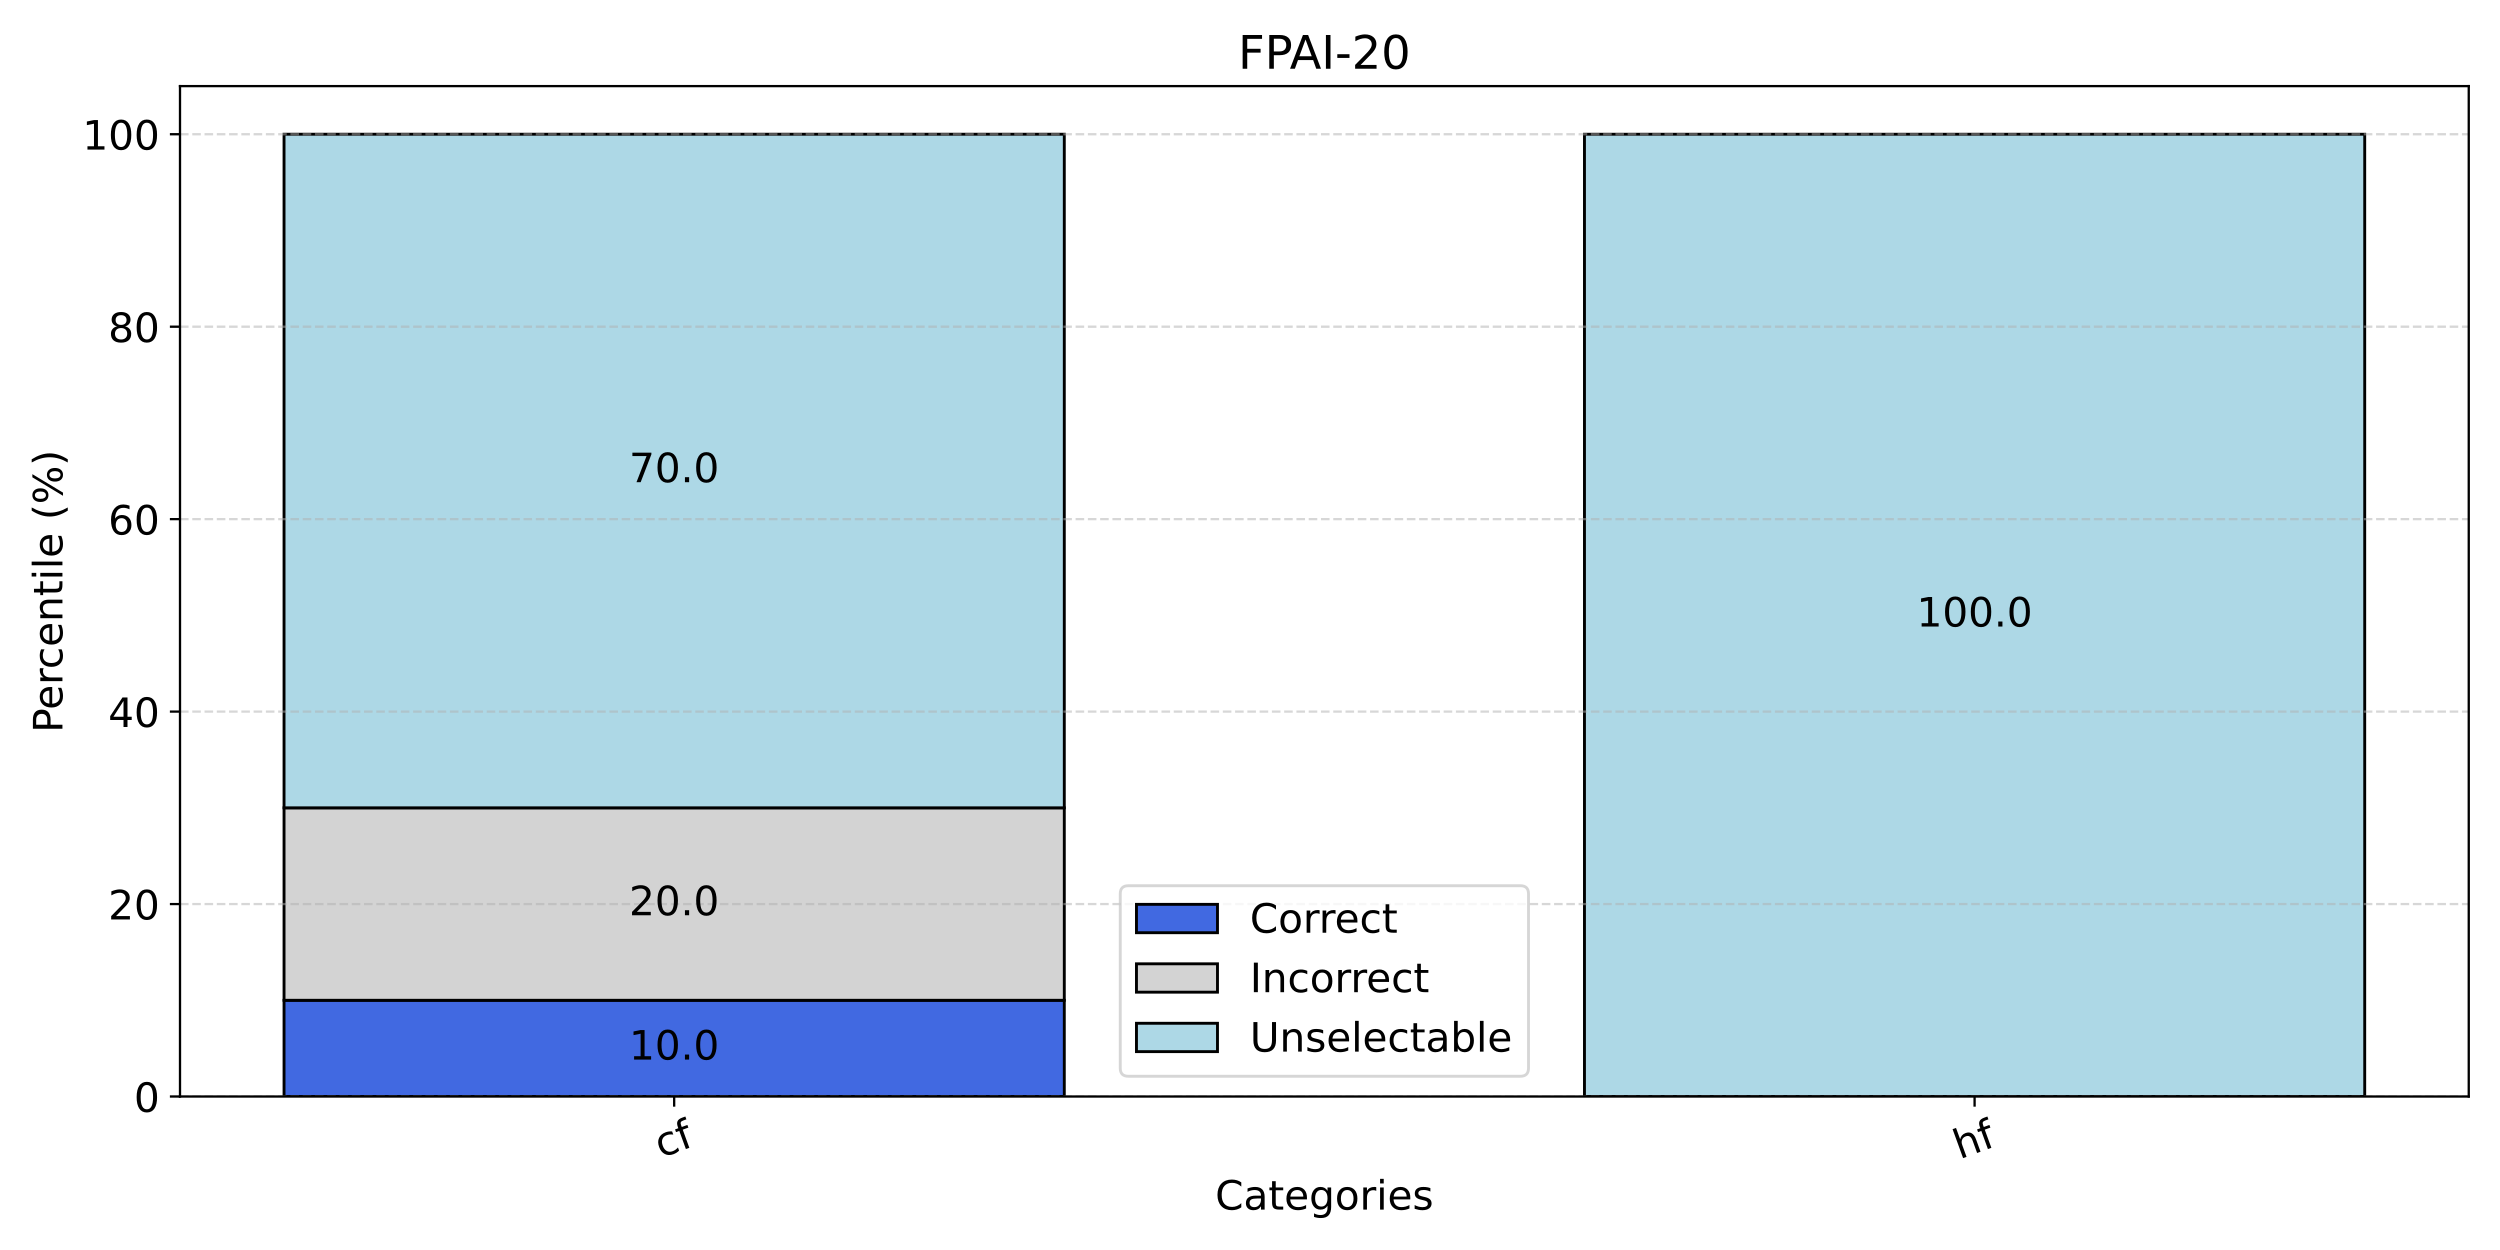
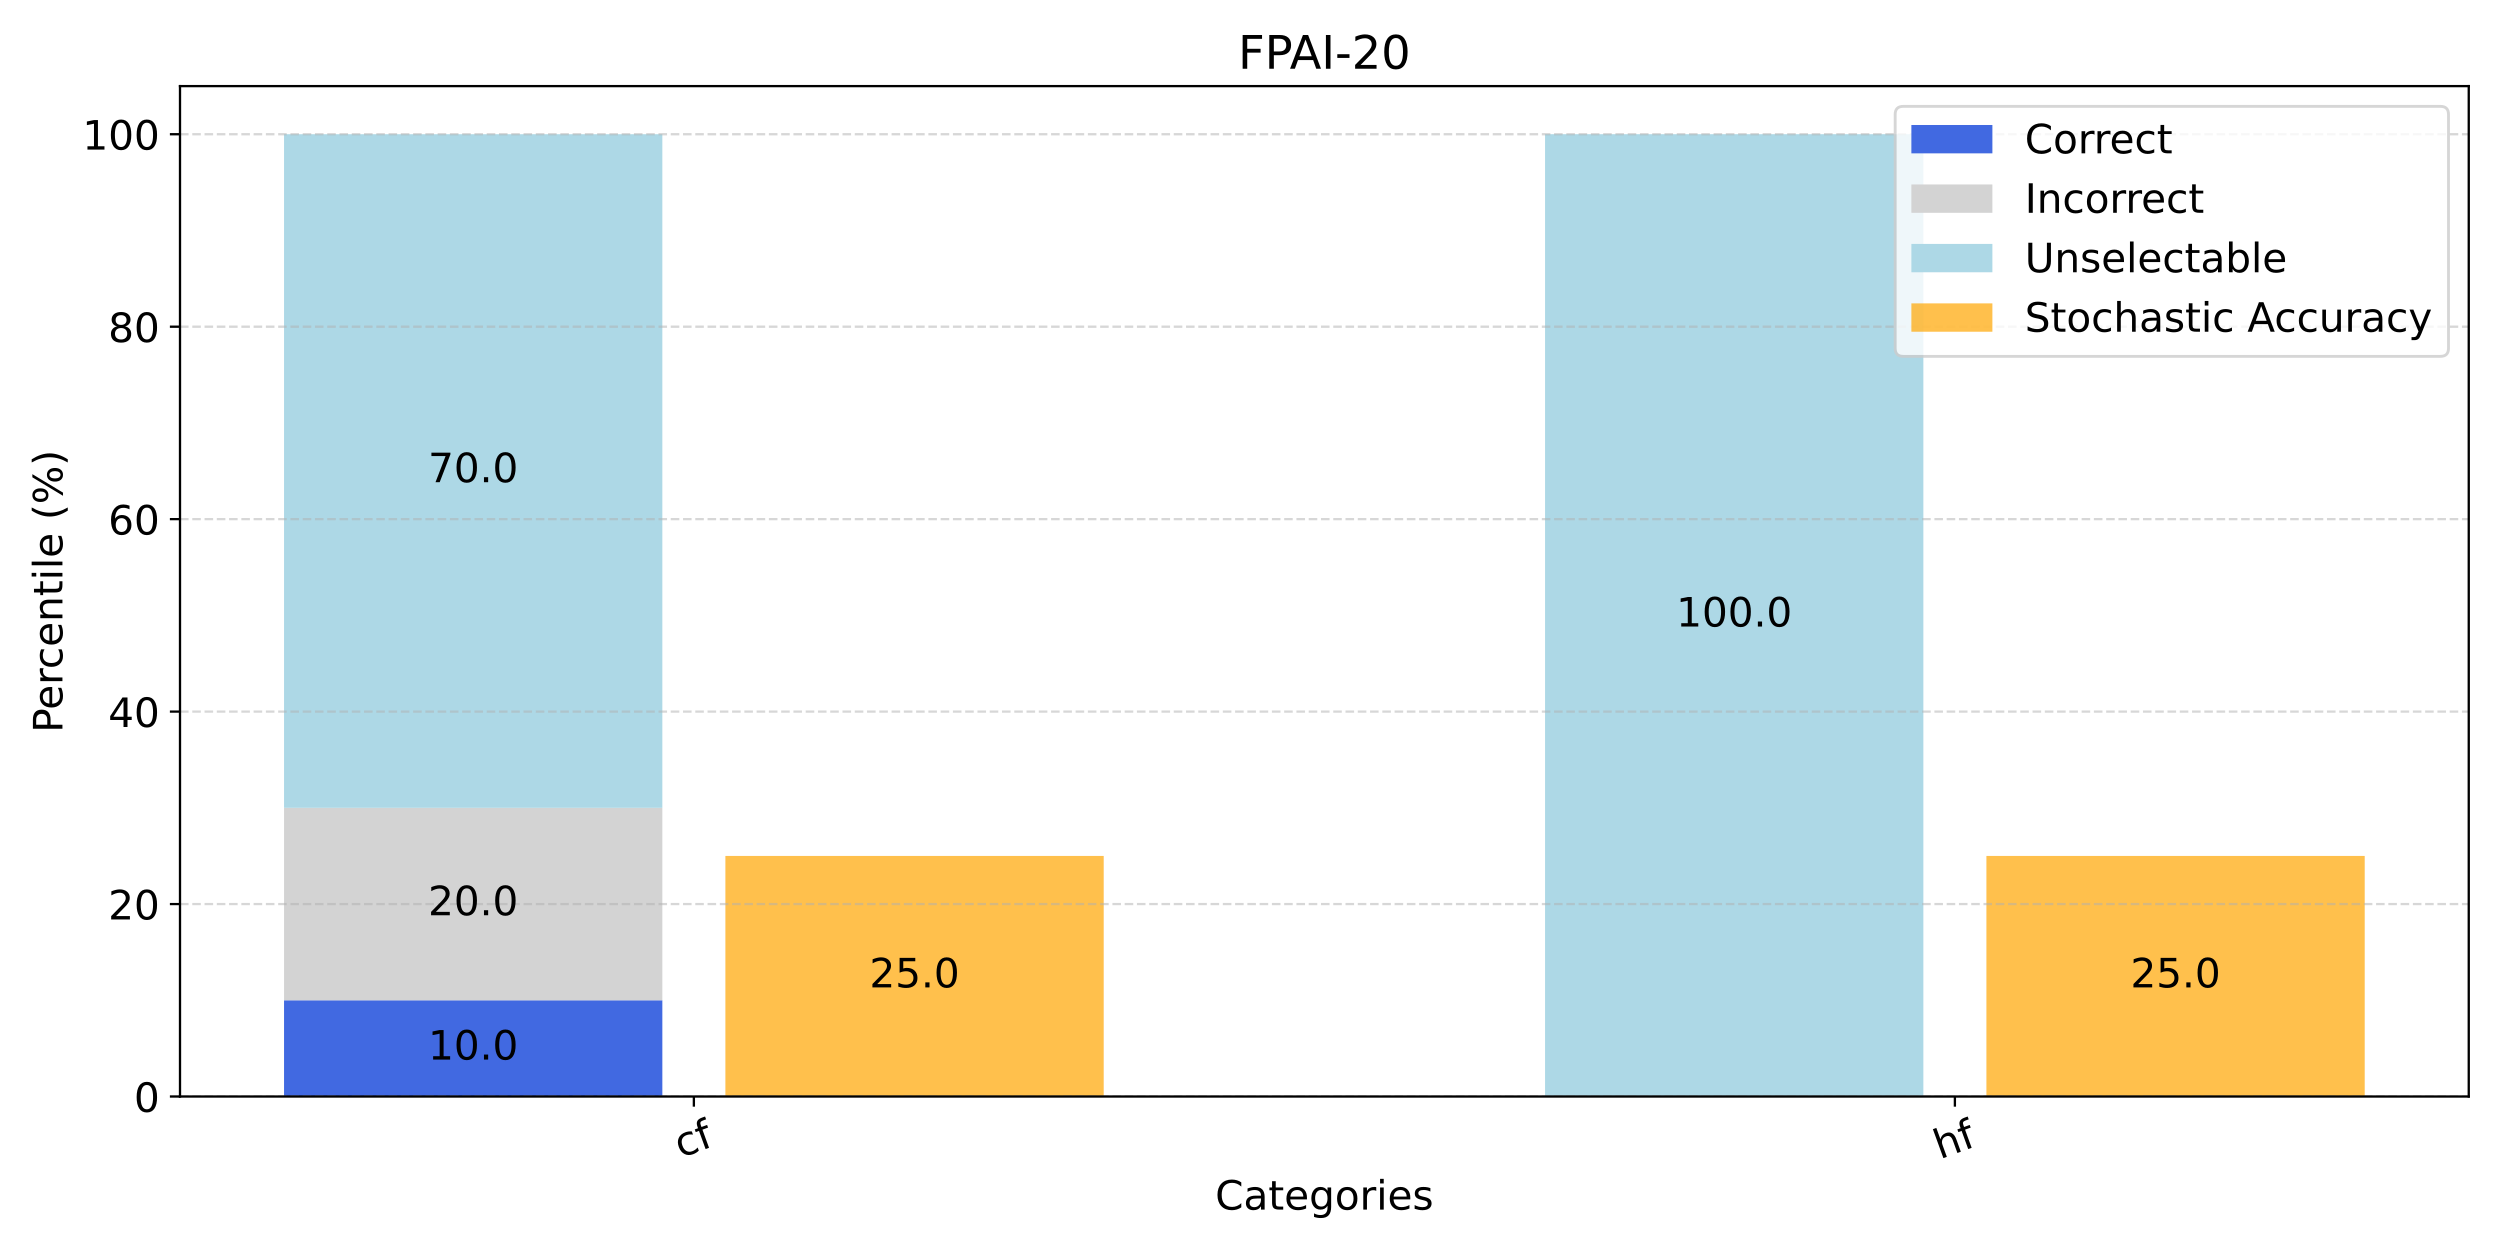
<svg xmlns="http://www.w3.org/2000/svg" xmlns:xlink="http://www.w3.org/1999/xlink" width="864pt" height="432pt" viewBox="0 0 864 432" version="1.1">
  <defs>
    <style type="text/css">*{stroke-linejoin: round; stroke-linecap: butt}</style>
  </defs>
  <g id="figure_1">
    <g id="patch_1">
      <path d="M 0 432  L 864 432  L 864 0  L 0 0  z " style="fill: #ffffff" />
    </g>
    <g id="axes_1">
      <g id="patch_2">
        <path d="M 62.21 378.955  L 853.2 378.955  L 853.2 29.76  L 62.21 29.76  z " style="fill: #ffffff" />
      </g>
      <g id="patch_3">
-         <path d="M 98.164 378.955  L 367.82 378.955  L 367.82 345.699  L 98.164 345.699  z " clip-path="url(#p65818c1ea6)" style="fill: #4169e1; stroke: #000000; stroke-linejoin: miter" />
+         <path d="M 98.164 378.955  L 228.906 378.955  L 228.906 345.699  L 98.164 345.699  z " clip-path="url(#p304fda31ad)" style="fill: #4169e1" />
      </g>
      <g id="patch_4">
-         <path d="M 547.59 378.955  L 817.246 378.955  L 817.246 378.955  L 547.59 378.955  z " clip-path="url(#p65818c1ea6)" style="fill: #4169e1; stroke: #000000; stroke-linejoin: miter" />
+         <path d="M 533.971 378.955  L 664.713 378.955  L 664.713 378.955  L 533.971 378.955  z " clip-path="url(#p304fda31ad)" style="fill: #4169e1" />
      </g>
      <g id="patch_5">
-         <path d="M 98.164 345.699  L 367.82 345.699  L 367.82 279.185  L 98.164 279.185  z " clip-path="url(#p65818c1ea6)" style="fill: #d3d3d3; stroke: #000000; stroke-linejoin: miter" />
+         <path d="M 98.164 345.699  L 228.906 345.699  L 228.906 279.185  L 98.164 279.185  z " clip-path="url(#p304fda31ad)" style="fill: #d3d3d3" />
      </g>
      <g id="patch_6">
-         <path d="M 547.59 378.955  L 817.246 378.955  L 817.246 378.955  L 547.59 378.955  z " clip-path="url(#p65818c1ea6)" style="fill: #d3d3d3; stroke: #000000; stroke-linejoin: miter" />
+         <path d="M 533.971 378.955  L 664.713 378.955  L 664.713 378.955  L 533.971 378.955  z " clip-path="url(#p304fda31ad)" style="fill: #d3d3d3" />
      </g>
      <g id="patch_7">
-         <path d="M 98.164 279.185  L 367.82 279.185  L 367.82 46.388  L 98.164 46.388  z " clip-path="url(#p65818c1ea6)" style="fill: #add8e6; stroke: #000000; stroke-linejoin: miter" />
+         <path d="M 98.164 279.185  L 228.906 279.185  L 228.906 46.388  L 98.164 46.388  z " clip-path="url(#p304fda31ad)" style="fill: #add8e6" />
      </g>
      <g id="patch_8">
-         <path d="M 547.59 378.955  L 817.246 378.955  L 817.246 46.388  L 547.59 46.388  z " clip-path="url(#p65818c1ea6)" style="fill: #add8e6; stroke: #000000; stroke-linejoin: miter" />
+         <path d="M 533.971 378.955  L 664.713 378.955  L 664.713 46.388  L 533.971 46.388  z " clip-path="url(#p304fda31ad)" style="fill: #add8e6" />
+       </g>
+       <g id="patch_9">
+         <path d="M 250.697 378.955  L 381.439 378.955  L 381.439 295.814  L 250.697 295.814  z " clip-path="url(#p304fda31ad)" style="fill: #ffa500; opacity: 0.7" />
+       </g>
+       <g id="patch_10">
+         <path d="M 686.504 378.955  L 817.246 378.955  L 817.246 295.814  L 686.504 295.814  z " clip-path="url(#p304fda31ad)" style="fill: #ffa500; opacity: 0.7" />
      </g>
      <g id="matplotlib.axis_1">
        <g id="xtick_1">
          <g id="line2d_1">
            <defs>
-               <path id="m826055903e" d="M 0 0  L 0 3.5  " style="stroke: #000000; stroke-width: 0.8" />
-             </defs>
-             <g>
-               <use xlink:href="#m826055903e" x="232.992" y="378.955" style="stroke: #000000; stroke-width: 0.8" />
+               <path id="m584d2b3909" d="M 0 0  L 0 3.5  " style="stroke: #000000; stroke-width: 0.8" />
+             </defs>
+             <g>
+               <use xlink:href="#m584d2b3909" x="239.801" y="378.955" style="stroke: #000000; stroke-width: 0.8" />
            </g>
          </g>
          <g id="text_1">
-             <g transform="translate(228.3808 400.2701) rotate(-20) scale(0.14 -0.14)">
+             <g transform="translate(235.1903 400.2701) rotate(-20) scale(0.14 -0.14)">
              <defs>
                <path id="DejaVuSans-63" d="M 3122 3366  L 3122 2828  Q 2878 2963 2633 3030  Q 2388 3097 2138 3097  Q 1578 3097 1268 2742  Q 959 2388 959 1747  Q 959 1106 1268 751  Q 1578 397 2138 397  Q 2388 397 2633 464  Q 2878 531 3122 666  L 3122 134  Q 2881 22 2623 -34  Q 2366 -91 2075 -91  Q 1284 -91 818 406  Q 353 903 353 1747  Q 353 2603 823 3093  Q 1294 3584 2113 3584  Q 2378 3584 2631 3529  Q 2884 3475 3122 3366  z " transform="scale(0.015625)" />
                <path id="DejaVuSans-66" d="M 2375 4863  L 2375 4384  L 1825 4384  Q 1516 4384 1395 4259  Q 1275 4134 1275 3809  L 1275 3500  L 2222 3500  L 2222 3053  L 1275 3053  L 1275 0  L 697 0  L 697 3053  L 147 3053  L 147 3500  L 697 3500  L 697 3744  Q 697 4328 969 4595  Q 1241 4863 1831 4863  L 2375 4863  z " transform="scale(0.015625)" />
              </defs>
              <use xlink:href="#DejaVuSans-63" />
              <use xlink:href="#DejaVuSans-66" transform="translate(54.98047 0)" />
            </g>
          </g>
        </g>
        <g id="xtick_2">
          <g id="line2d_2">
            <g>
-               <use xlink:href="#m826055903e" x="682.418" y="378.955" style="stroke: #000000; stroke-width: 0.8" />
+               <use xlink:href="#m584d2b3909" x="675.609" y="378.955" style="stroke: #000000; stroke-width: 0.8" />
            </g>
          </g>
          <g id="text_2">
-             <g transform="translate(677.255 400.6719) rotate(-20) scale(0.14 -0.14)">
+             <g transform="translate(670.4455 400.6719) rotate(-20) scale(0.14 -0.14)">
              <defs>
                <path id="DejaVuSans-68" d="M 3513 2113  L 3513 0  L 2938 0  L 2938 2094  Q 2938 2591 2744 2837  Q 2550 3084 2163 3084  Q 1697 3084 1428 2787  Q 1159 2491 1159 1978  L 1159 0  L 581 0  L 581 4863  L 1159 4863  L 1159 2956  Q 1366 3272 1645 3428  Q 1925 3584 2291 3584  Q 2894 3584 3203 3211  Q 3513 2838 3513 2113  z " transform="scale(0.015625)" />
              </defs>
              <use xlink:href="#DejaVuSans-68" />
              <use xlink:href="#DejaVuSans-66" transform="translate(63.37891 0)" />
            </g>
          </g>
        </g>
        <g id="text_3">
          <g transform="translate(419.9728 418.0456) scale(0.14 -0.14)">
            <defs>
              <path id="DejaVuSans-43" d="M 4122 4306  L 4122 3641  Q 3803 3938 3442 4084  Q 3081 4231 2675 4231  Q 1875 4231 1450 3742  Q 1025 3253 1025 2328  Q 1025 1406 1450 917  Q 1875 428 2675 428  Q 3081 428 3442 575  Q 3803 722 4122 1019  L 4122 359  Q 3791 134 3420 21  Q 3050 -91 2638 -91  Q 1578 -91 968 557  Q 359 1206 359 2328  Q 359 3453 968 4101  Q 1578 4750 2638 4750  Q 3056 4750 3426 4639  Q 3797 4528 4122 4306  z " transform="scale(0.015625)" />
              <path id="DejaVuSans-61" d="M 2194 1759  Q 1497 1759 1228 1600  Q 959 1441 959 1056  Q 959 750 1161 570  Q 1363 391 1709 391  Q 2188 391 2477 730  Q 2766 1069 2766 1631  L 2766 1759  L 2194 1759  z M 3341 1997  L 3341 0  L 2766 0  L 2766 531  Q 2569 213 2275 61  Q 1981 -91 1556 -91  Q 1019 -91 701 211  Q 384 513 384 1019  Q 384 1609 779 1909  Q 1175 2209 1959 2209  L 2766 2209  L 2766 2266  Q 2766 2663 2505 2880  Q 2244 3097 1772 3097  Q 1472 3097 1187 3025  Q 903 2953 641 2809  L 641 3341  Q 956 3463 1253 3523  Q 1550 3584 1831 3584  Q 2591 3584 2966 3190  Q 3341 2797 3341 1997  z " transform="scale(0.015625)" />
              <path id="DejaVuSans-74" d="M 1172 4494  L 1172 3500  L 2356 3500  L 2356 3053  L 1172 3053  L 1172 1153  Q 1172 725 1289 603  Q 1406 481 1766 481  L 2356 481  L 2356 0  L 1766 0  Q 1100 0 847 248  Q 594 497 594 1153  L 594 3053  L 172 3053  L 172 3500  L 594 3500  L 594 4494  L 1172 4494  z " transform="scale(0.015625)" />
              <path id="DejaVuSans-65" d="M 3597 1894  L 3597 1613  L 953 1613  Q 991 1019 1311 708  Q 1631 397 2203 397  Q 2534 397 2845 478  Q 3156 559 3463 722  L 3463 178  Q 3153 47 2828 -22  Q 2503 -91 2169 -91  Q 1331 -91 842 396  Q 353 884 353 1716  Q 353 2575 817 3079  Q 1281 3584 2069 3584  Q 2775 3584 3186 3129  Q 3597 2675 3597 1894  z M 3022 2063  Q 3016 2534 2758 2815  Q 2500 3097 2075 3097  Q 1594 3097 1305 2825  Q 1016 2553 972 2059  L 3022 2063  z " transform="scale(0.015625)" />
              <path id="DejaVuSans-67" d="M 2906 1791  Q 2906 2416 2648 2759  Q 2391 3103 1925 3103  Q 1463 3103 1205 2759  Q 947 2416 947 1791  Q 947 1169 1205 825  Q 1463 481 1925 481  Q 2391 481 2648 825  Q 2906 1169 2906 1791  z M 3481 434  Q 3481 -459 3084 -895  Q 2688 -1331 1869 -1331  Q 1566 -1331 1297 -1286  Q 1028 -1241 775 -1147  L 775 -588  Q 1028 -725 1275 -790  Q 1522 -856 1778 -856  Q 2344 -856 2625 -561  Q 2906 -266 2906 331  L 2906 616  Q 2728 306 2450 153  Q 2172 0 1784 0  Q 1141 0 747 490  Q 353 981 353 1791  Q 353 2603 747 3093  Q 1141 3584 1784 3584  Q 2172 3584 2450 3431  Q 2728 3278 2906 2969  L 2906 3500  L 3481 3500  L 3481 434  z " transform="scale(0.015625)" />
              <path id="DejaVuSans-6f" d="M 1959 3097  Q 1497 3097 1228 2736  Q 959 2375 959 1747  Q 959 1119 1226 758  Q 1494 397 1959 397  Q 2419 397 2687 759  Q 2956 1122 2956 1747  Q 2956 2369 2687 2733  Q 2419 3097 1959 3097  z M 1959 3584  Q 2709 3584 3137 3096  Q 3566 2609 3566 1747  Q 3566 888 3137 398  Q 2709 -91 1959 -91  Q 1206 -91 779 398  Q 353 888 353 1747  Q 353 2609 779 3096  Q 1206 3584 1959 3584  z " transform="scale(0.015625)" />
              <path id="DejaVuSans-72" d="M 2631 2963  Q 2534 3019 2420 3045  Q 2306 3072 2169 3072  Q 1681 3072 1420 2755  Q 1159 2438 1159 1844  L 1159 0  L 581 0  L 581 3500  L 1159 3500  L 1159 2956  Q 1341 3275 1631 3429  Q 1922 3584 2338 3584  Q 2397 3584 2469 3576  Q 2541 3569 2628 3553  L 2631 2963  z " transform="scale(0.015625)" />
              <path id="DejaVuSans-69" d="M 603 3500  L 1178 3500  L 1178 0  L 603 0  L 603 3500  z M 603 4863  L 1178 4863  L 1178 4134  L 603 4134  L 603 4863  z " transform="scale(0.015625)" />
              <path id="DejaVuSans-73" d="M 2834 3397  L 2834 2853  Q 2591 2978 2328 3040  Q 2066 3103 1784 3103  Q 1356 3103 1142 2972  Q 928 2841 928 2578  Q 928 2378 1081 2264  Q 1234 2150 1697 2047  L 1894 2003  Q 2506 1872 2764 1633  Q 3022 1394 3022 966  Q 3022 478 2636 193  Q 2250 -91 1575 -91  Q 1294 -91 989 -36  Q 684 19 347 128  L 347 722  Q 666 556 975 473  Q 1284 391 1588 391  Q 1994 391 2212 530  Q 2431 669 2431 922  Q 2431 1156 2273 1281  Q 2116 1406 1581 1522  L 1381 1569  Q 847 1681 609 1914  Q 372 2147 372 2553  Q 372 3047 722 3315  Q 1072 3584 1716 3584  Q 2034 3584 2315 3537  Q 2597 3491 2834 3397  z " transform="scale(0.015625)" />
            </defs>
            <use xlink:href="#DejaVuSans-43" />
            <use xlink:href="#DejaVuSans-61" transform="translate(69.82422 0)" />
            <use xlink:href="#DejaVuSans-74" transform="translate(131.1035 0)" />
            <use xlink:href="#DejaVuSans-65" transform="translate(170.3125 0)" />
            <use xlink:href="#DejaVuSans-67" transform="translate(231.8359 0)" />
            <use xlink:href="#DejaVuSans-6f" transform="translate(295.3125 0)" />
            <use xlink:href="#DejaVuSans-72" transform="translate(356.4941 0)" />
            <use xlink:href="#DejaVuSans-69" transform="translate(397.6074 0)" />
            <use xlink:href="#DejaVuSans-65" transform="translate(425.3906 0)" />
            <use xlink:href="#DejaVuSans-73" transform="translate(486.9141 0)" />
          </g>
        </g>
      </g>
      <g id="matplotlib.axis_2">
        <g id="ytick_1">
          <g id="line2d_3">
-             <path d="M 62.21 378.955  L 853.2 378.955  " clip-path="url(#p65818c1ea6)" style="fill: none; stroke-dasharray: 2.96,1.28; stroke-dashoffset: 0; stroke: #b0b0b0; stroke-opacity: 0.5; stroke-width: 0.8" />
+             <path d="M 62.21 378.955  L 853.2 378.955  " clip-path="url(#p304fda31ad)" style="fill: none; stroke-dasharray: 2.96,1.28; stroke-dashoffset: 0; stroke: #b0b0b0; stroke-opacity: 0.5; stroke-width: 0.8" />
          </g>
          <g id="line2d_4">
            <defs>
-               <path id="mee1850b93c" d="M 0 0  L -3.5 0  " style="stroke: #000000; stroke-width: 0.8" />
-             </defs>
-             <g>
-               <use xlink:href="#mee1850b93c" x="62.21" y="378.955" style="stroke: #000000; stroke-width: 0.8" />
+               <path id="mf5820ad79d" d="M 0 0  L -3.5 0  " style="stroke: #000000; stroke-width: 0.8" />
+             </defs>
+             <g>
+               <use xlink:href="#mf5820ad79d" x="62.21" y="378.955" style="stroke: #000000; stroke-width: 0.8" />
            </g>
          </g>
          <g id="text_4">
            <g transform="translate(46.3025 384.2743) scale(0.14 -0.14)">
              <defs>
                <path id="DejaVuSans-30" d="M 2034 4250  Q 1547 4250 1301 3770  Q 1056 3291 1056 2328  Q 1056 1369 1301 889  Q 1547 409 2034 409  Q 2525 409 2770 889  Q 3016 1369 3016 2328  Q 3016 3291 2770 3770  Q 2525 4250 2034 4250  z M 2034 4750  Q 2819 4750 3233 4129  Q 3647 3509 3647 2328  Q 3647 1150 3233 529  Q 2819 -91 2034 -91  Q 1250 -91 836 529  Q 422 1150 422 2328  Q 422 3509 836 4129  Q 1250 4750 2034 4750  z " transform="scale(0.015625)" />
              </defs>
              <use xlink:href="#DejaVuSans-30" />
            </g>
          </g>
        </g>
        <g id="ytick_2">
          <g id="line2d_5">
-             <path d="M 62.21 312.442  L 853.2 312.442  " clip-path="url(#p65818c1ea6)" style="fill: none; stroke-dasharray: 2.96,1.28; stroke-dashoffset: 0; stroke: #b0b0b0; stroke-opacity: 0.5; stroke-width: 0.8" />
+             <path d="M 62.21 312.442  L 853.2 312.442  " clip-path="url(#p304fda31ad)" style="fill: none; stroke-dasharray: 2.96,1.28; stroke-dashoffset: 0; stroke: #b0b0b0; stroke-opacity: 0.5; stroke-width: 0.8" />
          </g>
          <g id="line2d_6">
            <g>
-               <use xlink:href="#mee1850b93c" x="62.21" y="312.442" style="stroke: #000000; stroke-width: 0.8" />
+               <use xlink:href="#mf5820ad79d" x="62.21" y="312.442" style="stroke: #000000; stroke-width: 0.8" />
            </g>
          </g>
          <g id="text_5">
            <g transform="translate(37.395 317.7609) scale(0.14 -0.14)">
              <defs>
                <path id="DejaVuSans-32" d="M 1228 531  L 3431 531  L 3431 0  L 469 0  L 469 531  Q 828 903 1448 1529  Q 2069 2156 2228 2338  Q 2531 2678 2651 2914  Q 2772 3150 2772 3378  Q 2772 3750 2511 3984  Q 2250 4219 1831 4219  Q 1534 4219 1204 4116  Q 875 4013 500 3803  L 500 4441  Q 881 4594 1212 4672  Q 1544 4750 1819 4750  Q 2544 4750 2975 4387  Q 3406 4025 3406 3419  Q 3406 3131 3298 2873  Q 3191 2616 2906 2266  Q 2828 2175 2409 1742  Q 1991 1309 1228 531  z " transform="scale(0.015625)" />
              </defs>
              <use xlink:href="#DejaVuSans-32" />
              <use xlink:href="#DejaVuSans-30" transform="translate(63.62305 0)" />
            </g>
          </g>
        </g>
        <g id="ytick_3">
          <g id="line2d_7">
-             <path d="M 62.21 245.929  L 853.2 245.929  " clip-path="url(#p65818c1ea6)" style="fill: none; stroke-dasharray: 2.96,1.28; stroke-dashoffset: 0; stroke: #b0b0b0; stroke-opacity: 0.5; stroke-width: 0.8" />
+             <path d="M 62.21 245.929  L 853.2 245.929  " clip-path="url(#p304fda31ad)" style="fill: none; stroke-dasharray: 2.96,1.28; stroke-dashoffset: 0; stroke: #b0b0b0; stroke-opacity: 0.5; stroke-width: 0.8" />
          </g>
          <g id="line2d_8">
            <g>
-               <use xlink:href="#mee1850b93c" x="62.21" y="245.929" style="stroke: #000000; stroke-width: 0.8" />
+               <use xlink:href="#mf5820ad79d" x="62.21" y="245.929" style="stroke: #000000; stroke-width: 0.8" />
            </g>
          </g>
          <g id="text_6">
            <g transform="translate(37.395 251.2475) scale(0.14 -0.14)">
              <defs>
                <path id="DejaVuSans-34" d="M 2419 4116  L 825 1625  L 2419 1625  L 2419 4116  z M 2253 4666  L 3047 4666  L 3047 1625  L 3713 1625  L 3713 1100  L 3047 1100  L 3047 0  L 2419 0  L 2419 1100  L 313 1100  L 313 1709  L 2253 4666  z " transform="scale(0.015625)" />
              </defs>
              <use xlink:href="#DejaVuSans-34" />
              <use xlink:href="#DejaVuSans-30" transform="translate(63.62305 0)" />
            </g>
          </g>
        </g>
        <g id="ytick_4">
          <g id="line2d_9">
-             <path d="M 62.21 179.415  L 853.2 179.415  " clip-path="url(#p65818c1ea6)" style="fill: none; stroke-dasharray: 2.96,1.28; stroke-dashoffset: 0; stroke: #b0b0b0; stroke-opacity: 0.5; stroke-width: 0.8" />
+             <path d="M 62.21 179.415  L 853.2 179.415  " clip-path="url(#p304fda31ad)" style="fill: none; stroke-dasharray: 2.96,1.28; stroke-dashoffset: 0; stroke: #b0b0b0; stroke-opacity: 0.5; stroke-width: 0.8" />
          </g>
          <g id="line2d_10">
            <g>
-               <use xlink:href="#mee1850b93c" x="62.21" y="179.415" style="stroke: #000000; stroke-width: 0.8" />
+               <use xlink:href="#mf5820ad79d" x="62.21" y="179.415" style="stroke: #000000; stroke-width: 0.8" />
            </g>
          </g>
          <g id="text_7">
            <g transform="translate(37.395 184.7341) scale(0.14 -0.14)">
              <defs>
                <path id="DejaVuSans-36" d="M 2113 2584  Q 1688 2584 1439 2293  Q 1191 2003 1191 1497  Q 1191 994 1439 701  Q 1688 409 2113 409  Q 2538 409 2786 701  Q 3034 994 3034 1497  Q 3034 2003 2786 2293  Q 2538 2584 2113 2584  z M 3366 4563  L 3366 3988  Q 3128 4100 2886 4159  Q 2644 4219 2406 4219  Q 1781 4219 1451 3797  Q 1122 3375 1075 2522  Q 1259 2794 1537 2939  Q 1816 3084 2150 3084  Q 2853 3084 3261 2657  Q 3669 2231 3669 1497  Q 3669 778 3244 343  Q 2819 -91 2113 -91  Q 1303 -91 875 529  Q 447 1150 447 2328  Q 447 3434 972 4092  Q 1497 4750 2381 4750  Q 2619 4750 2861 4703  Q 3103 4656 3366 4563  z " transform="scale(0.015625)" />
              </defs>
              <use xlink:href="#DejaVuSans-36" />
              <use xlink:href="#DejaVuSans-30" transform="translate(63.62305 0)" />
            </g>
          </g>
        </g>
        <g id="ytick_5">
          <g id="line2d_11">
-             <path d="M 62.21 112.902  L 853.2 112.902  " clip-path="url(#p65818c1ea6)" style="fill: none; stroke-dasharray: 2.96,1.28; stroke-dashoffset: 0; stroke: #b0b0b0; stroke-opacity: 0.5; stroke-width: 0.8" />
+             <path d="M 62.21 112.902  L 853.2 112.902  " clip-path="url(#p304fda31ad)" style="fill: none; stroke-dasharray: 2.96,1.28; stroke-dashoffset: 0; stroke: #b0b0b0; stroke-opacity: 0.5; stroke-width: 0.8" />
          </g>
          <g id="line2d_12">
            <g>
-               <use xlink:href="#mee1850b93c" x="62.21" y="112.902" style="stroke: #000000; stroke-width: 0.8" />
+               <use xlink:href="#mf5820ad79d" x="62.21" y="112.902" style="stroke: #000000; stroke-width: 0.8" />
            </g>
          </g>
          <g id="text_8">
            <g transform="translate(37.395 118.2207) scale(0.14 -0.14)">
              <defs>
                <path id="DejaVuSans-38" d="M 2034 2216  Q 1584 2216 1326 1975  Q 1069 1734 1069 1313  Q 1069 891 1326 650  Q 1584 409 2034 409  Q 2484 409 2743 651  Q 3003 894 3003 1313  Q 3003 1734 2745 1975  Q 2488 2216 2034 2216  z M 1403 2484  Q 997 2584 770 2862  Q 544 3141 544 3541  Q 544 4100 942 4425  Q 1341 4750 2034 4750  Q 2731 4750 3128 4425  Q 3525 4100 3525 3541  Q 3525 3141 3298 2862  Q 3072 2584 2669 2484  Q 3125 2378 3379 2068  Q 3634 1759 3634 1313  Q 3634 634 3220 271  Q 2806 -91 2034 -91  Q 1263 -91 848 271  Q 434 634 434 1313  Q 434 1759 690 2068  Q 947 2378 1403 2484  z M 1172 3481  Q 1172 3119 1398 2916  Q 1625 2713 2034 2713  Q 2441 2713 2670 2916  Q 2900 3119 2900 3481  Q 2900 3844 2670 4047  Q 2441 4250 2034 4250  Q 1625 4250 1398 4047  Q 1172 3844 1172 3481  z " transform="scale(0.015625)" />
              </defs>
              <use xlink:href="#DejaVuSans-38" />
              <use xlink:href="#DejaVuSans-30" transform="translate(63.62305 0)" />
            </g>
          </g>
        </g>
        <g id="ytick_6">
          <g id="line2d_13">
-             <path d="M 62.21 46.388  L 853.2 46.388  " clip-path="url(#p65818c1ea6)" style="fill: none; stroke-dasharray: 2.96,1.28; stroke-dashoffset: 0; stroke: #b0b0b0; stroke-opacity: 0.5; stroke-width: 0.8" />
+             <path d="M 62.21 46.388  L 853.2 46.388  " clip-path="url(#p304fda31ad)" style="fill: none; stroke-dasharray: 2.96,1.28; stroke-dashoffset: 0; stroke: #b0b0b0; stroke-opacity: 0.5; stroke-width: 0.8" />
          </g>
          <g id="line2d_14">
            <g>
-               <use xlink:href="#mee1850b93c" x="62.21" y="46.388" style="stroke: #000000; stroke-width: 0.8" />
+               <use xlink:href="#mf5820ad79d" x="62.21" y="46.388" style="stroke: #000000; stroke-width: 0.8" />
            </g>
          </g>
          <g id="text_9">
            <g transform="translate(28.4875 51.70726) scale(0.14 -0.14)">
              <defs>
                <path id="DejaVuSans-31" d="M 794 531  L 1825 531  L 1825 4091  L 703 3866  L 703 4441  L 1819 4666  L 2450 4666  L 2450 531  L 3481 531  L 3481 0  L 794 0  L 794 531  z " transform="scale(0.015625)" />
              </defs>
              <use xlink:href="#DejaVuSans-31" />
              <use xlink:href="#DejaVuSans-30" transform="translate(63.62305 0)" />
              <use xlink:href="#DejaVuSans-30" transform="translate(127.2461 0)" />
            </g>
          </g>
        </g>
        <g id="text_10">
          <g transform="translate(21.57594 253.2232) rotate(-90) scale(0.14 -0.14)">
            <defs>
              <path id="DejaVuSans-50" d="M 1259 4147  L 1259 2394  L 2053 2394  Q 2494 2394 2734 2622  Q 2975 2850 2975 3272  Q 2975 3691 2734 3919  Q 2494 4147 2053 4147  L 1259 4147  z M 628 4666  L 2053 4666  Q 2838 4666 3239 4311  Q 3641 3956 3641 3272  Q 3641 2581 3239 2228  Q 2838 1875 2053 1875  L 1259 1875  L 1259 0  L 628 0  L 628 4666  z " transform="scale(0.015625)" />
              <path id="DejaVuSans-6e" d="M 3513 2113  L 3513 0  L 2938 0  L 2938 2094  Q 2938 2591 2744 2837  Q 2550 3084 2163 3084  Q 1697 3084 1428 2787  Q 1159 2491 1159 1978  L 1159 0  L 581 0  L 581 3500  L 1159 3500  L 1159 2956  Q 1366 3272 1645 3428  Q 1925 3584 2291 3584  Q 2894 3584 3203 3211  Q 3513 2838 3513 2113  z " transform="scale(0.015625)" />
              <path id="DejaVuSans-6c" d="M 603 4863  L 1178 4863  L 1178 0  L 603 0  L 603 4863  z " transform="scale(0.015625)" />
              <path id="DejaVuSans-20" transform="scale(0.015625)" />
              <path id="DejaVuSans-28" d="M 1984 4856  Q 1566 4138 1362 3434  Q 1159 2731 1159 2009  Q 1159 1288 1364 580  Q 1569 -128 1984 -844  L 1484 -844  Q 1016 -109 783 600  Q 550 1309 550 2009  Q 550 2706 781 3412  Q 1013 4119 1484 4856  L 1984 4856  z " transform="scale(0.015625)" />
              <path id="DejaVuSans-25" d="M 4653 2053  Q 4381 2053 4226 1822  Q 4072 1591 4072 1178  Q 4072 772 4226 539  Q 4381 306 4653 306  Q 4919 306 5073 539  Q 5228 772 5228 1178  Q 5228 1588 5073 1820  Q 4919 2053 4653 2053  z M 4653 2450  Q 5147 2450 5437 2106  Q 5728 1763 5728 1178  Q 5728 594 5436 251  Q 5144 -91 4653 -91  Q 4153 -91 3862 251  Q 3572 594 3572 1178  Q 3572 1766 3864 2108  Q 4156 2450 4653 2450  z M 1428 4353  Q 1159 4353 1004 4120  Q 850 3888 850 3481  Q 850 3069 1003 2837  Q 1156 2606 1428 2606  Q 1700 2606 1854 2837  Q 2009 3069 2009 3481  Q 2009 3884 1853 4118  Q 1697 4353 1428 4353  z M 4250 4750  L 4750 4750  L 1831 -91  L 1331 -91  L 4250 4750  z M 1428 4750  Q 1922 4750 2215 4408  Q 2509 4066 2509 3481  Q 2509 2891 2217 2550  Q 1925 2209 1428 2209  Q 931 2209 642 2551  Q 353 2894 353 3481  Q 353 4063 643 4406  Q 934 4750 1428 4750  z " transform="scale(0.015625)" />
              <path id="DejaVuSans-29" d="M 513 4856  L 1013 4856  Q 1481 4119 1714 3412  Q 1947 2706 1947 2009  Q 1947 1309 1714 600  Q 1481 -109 1013 -844  L 513 -844  Q 928 -128 1133 580  Q 1338 1288 1338 2009  Q 1338 2731 1133 3434  Q 928 4138 513 4856  z " transform="scale(0.015625)" />
            </defs>
            <use xlink:href="#DejaVuSans-50" />
            <use xlink:href="#DejaVuSans-65" transform="translate(56.67773 0)" />
            <use xlink:href="#DejaVuSans-72" transform="translate(118.2012 0)" />
            <use xlink:href="#DejaVuSans-63" transform="translate(157.0645 0)" />
            <use xlink:href="#DejaVuSans-65" transform="translate(212.0449 0)" />
            <use xlink:href="#DejaVuSans-6e" transform="translate(273.5684 0)" />
            <use xlink:href="#DejaVuSans-74" transform="translate(336.9473 0)" />
            <use xlink:href="#DejaVuSans-69" transform="translate(376.1562 0)" />
            <use xlink:href="#DejaVuSans-6c" transform="translate(403.9395 0)" />
            <use xlink:href="#DejaVuSans-65" transform="translate(431.7227 0)" />
            <use xlink:href="#DejaVuSans-20" transform="translate(493.2461 0)" />
            <use xlink:href="#DejaVuSans-28" transform="translate(525.0332 0)" />
            <use xlink:href="#DejaVuSans-25" transform="translate(564.0469 0)" />
            <use xlink:href="#DejaVuSans-29" transform="translate(659.0664 0)" />
          </g>
        </g>
      </g>
-       <g id="patch_9">
+       <g id="patch_11">
        <path d="M 62.21 378.955  L 62.21 29.76  " style="fill: none; stroke: #000000; stroke-width: 0.8; stroke-linejoin: miter; stroke-linecap: square" />
      </g>
-       <g id="patch_10">
+       <g id="patch_12">
        <path d="M 853.2 378.955  L 853.2 29.76  " style="fill: none; stroke: #000000; stroke-width: 0.8; stroke-linejoin: miter; stroke-linecap: square" />
      </g>
-       <g id="patch_11">
+       <g id="patch_13">
        <path d="M 62.21 378.955  L 853.2 378.955  " style="fill: none; stroke: #000000; stroke-width: 0.8; stroke-linejoin: miter; stroke-linecap: square" />
      </g>
-       <g id="patch_12">
+       <g id="patch_14">
        <path d="M 62.21 29.76  L 853.2 29.76  " style="fill: none; stroke: #000000; stroke-width: 0.8; stroke-linejoin: miter; stroke-linecap: square" />
      </g>
      <g id="text_11">
-         <g transform="translate(217.406 366.1902) scale(0.14 -0.14)">
+         <g transform="translate(147.9492 366.1902) scale(0.14 -0.14)">
          <defs>
            <path id="DejaVuSans-2e" d="M 684 794  L 1344 794  L 1344 0  L 684 0  L 684 794  z " transform="scale(0.015625)" />
          </defs>
          <use xlink:href="#DejaVuSans-31" />
          <use xlink:href="#DejaVuSans-30" transform="translate(63.62305 0)" />
          <use xlink:href="#DejaVuSans-2e" transform="translate(127.2461 0)" />
          <use xlink:href="#DejaVuSans-30" transform="translate(159.0332 0)" />
        </g>
      </g>
      <g id="text_12">
-         <g transform="translate(217.406 316.3051) scale(0.14 -0.14)">
+         <g transform="translate(147.9492 316.3051) scale(0.14 -0.14)">
          <use xlink:href="#DejaVuSans-32" />
          <use xlink:href="#DejaVuSans-30" transform="translate(63.62305 0)" />
          <use xlink:href="#DejaVuSans-2e" transform="translate(127.2461 0)" />
          <use xlink:href="#DejaVuSans-30" transform="translate(159.0332 0)" />
        </g>
      </g>
      <g id="text_13">
-         <g transform="translate(217.406 166.6499) scale(0.14 -0.14)">
+         <g transform="translate(147.9492 166.6499) scale(0.14 -0.14)">
          <defs>
            <path id="DejaVuSans-37" d="M 525 4666  L 3525 4666  L 3525 4397  L 1831 0  L 1172 0  L 2766 4134  L 525 4134  L 525 4666  z " transform="scale(0.015625)" />
          </defs>
          <use xlink:href="#DejaVuSans-37" />
          <use xlink:href="#DejaVuSans-30" transform="translate(63.62305 0)" />
          <use xlink:href="#DejaVuSans-2e" transform="translate(127.2461 0)" />
          <use xlink:href="#DejaVuSans-30" transform="translate(159.0332 0)" />
        </g>
      </g>
      <g id="text_14">
-         <g transform="translate(662.3784 216.535) scale(0.14 -0.14)">
+         <g transform="translate(579.3026 216.535) scale(0.14 -0.14)">
          <use xlink:href="#DejaVuSans-31" />
          <use xlink:href="#DejaVuSans-30" transform="translate(63.62305 0)" />
          <use xlink:href="#DejaVuSans-30" transform="translate(127.2461 0)" />
          <use xlink:href="#DejaVuSans-2e" transform="translate(190.8691 0)" />
          <use xlink:href="#DejaVuSans-30" transform="translate(222.6562 0)" />
        </g>
      </g>
      <g id="text_15">
+         <g transform="translate(300.4817 341.2476) scale(0.14 -0.14)">
+           <defs>
+             <path id="DejaVuSans-35" d="M 691 4666  L 3169 4666  L 3169 4134  L 1269 4134  L 1269 2991  Q 1406 3038 1543 3061  Q 1681 3084 1819 3084  Q 2600 3084 3056 2656  Q 3513 2228 3513 1497  Q 3513 744 3044 326  Q 2575 -91 1722 -91  Q 1428 -91 1123 -41  Q 819 9 494 109  L 494 744  Q 775 591 1075 516  Q 1375 441 1709 441  Q 2250 441 2565 725  Q 2881 1009 2881 1497  Q 2881 1984 2565 2268  Q 2250 2553 1709 2553  Q 1456 2553 1204 2497  Q 953 2441 691 2322  L 691 4666  z " transform="scale(0.015625)" />
+           </defs>
+           <use xlink:href="#DejaVuSans-32" />
+           <use xlink:href="#DejaVuSans-35" transform="translate(63.62305 0)" />
+           <use xlink:href="#DejaVuSans-2e" transform="translate(127.2461 0)" />
+           <use xlink:href="#DejaVuSans-30" transform="translate(159.0332 0)" />
+         </g>
+       </g>
+       <g id="text_16">
+         <g transform="translate(736.2889 341.2476) scale(0.14 -0.14)">
+           <use xlink:href="#DejaVuSans-32" />
+           <use xlink:href="#DejaVuSans-35" transform="translate(63.62305 0)" />
+           <use xlink:href="#DejaVuSans-2e" transform="translate(127.2461 0)" />
+           <use xlink:href="#DejaVuSans-30" transform="translate(159.0332 0)" />
+         </g>
+       </g>
+       <g id="text_17">
        <g transform="translate(427.8913 23.76) scale(0.16 -0.16)">
          <defs>
            <path id="DejaVuSans-46" d="M 628 4666  L 3309 4666  L 3309 4134  L 1259 4134  L 1259 2759  L 3109 2759  L 3109 2228  L 1259 2228  L 1259 0  L 628 0  L 628 4666  z " transform="scale(0.015625)" />
            <path id="DejaVuSans-41" d="M 2188 4044  L 1331 1722  L 3047 1722  L 2188 4044  z M 1831 4666  L 2547 4666  L 4325 0  L 3669 0  L 3244 1197  L 1141 1197  L 716 0  L 50 0  L 1831 4666  z " transform="scale(0.015625)" />
            <path id="DejaVuSans-49" d="M 628 4666  L 1259 4666  L 1259 0  L 628 0  L 628 4666  z " transform="scale(0.015625)" />
            <path id="DejaVuSans-2d" d="M 313 2009  L 1997 2009  L 1997 1497  L 313 1497  L 313 2009  z " transform="scale(0.015625)" />
          </defs>
          <use xlink:href="#DejaVuSans-46" />
          <use xlink:href="#DejaVuSans-50" transform="translate(57.51953 0)" />
          <use xlink:href="#DejaVuSans-41" transform="translate(111.4473 0)" />
          <use xlink:href="#DejaVuSans-49" transform="translate(179.8555 0)" />
          <use xlink:href="#DejaVuSans-2d" transform="translate(209.3477 0)" />
          <use xlink:href="#DejaVuSans-32" transform="translate(245.4316 0)" />
          <use xlink:href="#DejaVuSans-30" transform="translate(309.0547 0)" />
        </g>
      </g>
      <g id="legend_1">
-         <g id="patch_13">
-           <path d="M 389.961 371.955  L 525.449 371.955  Q 528.249 371.955 528.249 369.155  L 528.249 308.907  Q 528.249 306.107 525.449 306.107  L 389.961 306.107  Q 387.161 306.107 387.161 308.907  L 387.161 369.155  Q 387.161 371.955 389.961 371.955  z " style="fill: #ffffff; opacity: 0.8; stroke: #cccccc; stroke-linejoin: miter" />
-         </g>
-         <g id="patch_14">
-           <path d="M 392.761 322.345  L 420.761 322.345  L 420.761 312.545  L 392.761 312.545  z " style="fill: #4169e1; stroke: #000000; stroke-linejoin: miter" />
-         </g>
-         <g id="text_16">
-           <g transform="translate(431.9614 322.3451) scale(0.14 -0.14)">
+         <g id="patch_15">
+           <path d="M 657.771 123.157  L 843.4 123.157  Q 846.2 123.157 846.2 120.358  L 846.2 39.56  Q 846.2 36.76 843.4 36.76  L 657.771 36.76  Q 654.971 36.76 654.971 39.56  L 654.971 120.358  Q 654.971 123.157 657.771 123.157  z " style="fill: #ffffff; opacity: 0.8; stroke: #cccccc; stroke-linejoin: miter" />
+         </g>
+         <g id="patch_16">
+           <path d="M 660.571 52.998  L 688.571 52.998  L 688.571 43.198  L 660.571 43.198  z " style="fill: #4169e1" />
+         </g>
+         <g id="text_18">
+           <g transform="translate(699.7709 52.99781) scale(0.14 -0.14)">
            <use xlink:href="#DejaVuSans-43" />
            <use xlink:href="#DejaVuSans-6f" transform="translate(69.82422 0)" />
            <use xlink:href="#DejaVuSans-72" transform="translate(131.0059 0)" />
            <use xlink:href="#DejaVuSans-72" transform="translate(170.3691 0)" />
            <use xlink:href="#DejaVuSans-65" transform="translate(209.2324 0)" />
            <use xlink:href="#DejaVuSans-63" transform="translate(270.7559 0)" />
            <use xlink:href="#DejaVuSans-74" transform="translate(325.7363 0)" />
          </g>
        </g>
-         <g id="patch_15">
-           <path d="M 392.761 342.894  L 420.761 342.894  L 420.761 333.094  L 392.761 333.094  z " style="fill: #d3d3d3; stroke: #000000; stroke-linejoin: miter" />
-         </g>
-         <g id="text_17">
-           <g transform="translate(431.9614 342.8945) scale(0.14 -0.14)">
+         <g id="patch_17">
+           <path d="M 660.571 73.547  L 688.571 73.547  L 688.571 63.747  L 660.571 63.747  z " style="fill: #d3d3d3" />
+         </g>
+         <g id="text_19">
+           <g transform="translate(699.7709 73.54719) scale(0.14 -0.14)">
            <use xlink:href="#DejaVuSans-49" />
            <use xlink:href="#DejaVuSans-6e" transform="translate(29.49219 0)" />
            <use xlink:href="#DejaVuSans-63" transform="translate(92.87109 0)" />
            <use xlink:href="#DejaVuSans-6f" transform="translate(147.8516 0)" />
            <use xlink:href="#DejaVuSans-72" transform="translate(209.0332 0)" />
            <use xlink:href="#DejaVuSans-72" transform="translate(248.3965 0)" />
            <use xlink:href="#DejaVuSans-65" transform="translate(287.2598 0)" />
            <use xlink:href="#DejaVuSans-63" transform="translate(348.7832 0)" />
            <use xlink:href="#DejaVuSans-74" transform="translate(403.7637 0)" />
          </g>
        </g>
-         <g id="patch_16">
-           <path d="M 392.761 363.444  L 420.761 363.444  L 420.761 353.644  L 392.761 353.644  z " style="fill: #add8e6; stroke: #000000; stroke-linejoin: miter" />
-         </g>
-         <g id="text_18">
-           <g transform="translate(431.9614 363.4438) scale(0.14 -0.14)">
+         <g id="patch_18">
+           <path d="M 660.571 94.097  L 688.571 94.097  L 688.571 84.297  L 660.571 84.297  z " style="fill: #add8e6" />
+         </g>
+         <g id="text_20">
+           <g transform="translate(699.7709 94.09656) scale(0.14 -0.14)">
            <defs>
              <path id="DejaVuSans-55" d="M 556 4666  L 1191 4666  L 1191 1831  Q 1191 1081 1462 751  Q 1734 422 2344 422  Q 2950 422 3222 751  Q 3494 1081 3494 1831  L 3494 4666  L 4128 4666  L 4128 1753  Q 4128 841 3676 375  Q 3225 -91 2344 -91  Q 1459 -91 1007 375  Q 556 841 556 1753  L 556 4666  z " transform="scale(0.015625)" />
              <path id="DejaVuSans-62" d="M 3116 1747  Q 3116 2381 2855 2742  Q 2594 3103 2138 3103  Q 1681 3103 1420 2742  Q 1159 2381 1159 1747  Q 1159 1113 1420 752  Q 1681 391 2138 391  Q 2594 391 2855 752  Q 3116 1113 3116 1747  z M 1159 2969  Q 1341 3281 1617 3432  Q 1894 3584 2278 3584  Q 2916 3584 3314 3078  Q 3713 2572 3713 1747  Q 3713 922 3314 415  Q 2916 -91 2278 -91  Q 1894 -91 1617 61  Q 1341 213 1159 525  L 1159 0  L 581 0  L 581 4863  L 1159 4863  L 1159 2969  z " transform="scale(0.015625)" />
            </defs>
            <use xlink:href="#DejaVuSans-55" />
            <use xlink:href="#DejaVuSans-6e" transform="translate(73.19336 0)" />
            <use xlink:href="#DejaVuSans-73" transform="translate(136.5723 0)" />
            <use xlink:href="#DejaVuSans-65" transform="translate(188.6719 0)" />
            <use xlink:href="#DejaVuSans-6c" transform="translate(250.1953 0)" />
            <use xlink:href="#DejaVuSans-65" transform="translate(277.9785 0)" />
            <use xlink:href="#DejaVuSans-63" transform="translate(339.502 0)" />
            <use xlink:href="#DejaVuSans-74" transform="translate(394.4824 0)" />
            <use xlink:href="#DejaVuSans-61" transform="translate(433.6914 0)" />
            <use xlink:href="#DejaVuSans-62" transform="translate(494.9707 0)" />
            <use xlink:href="#DejaVuSans-6c" transform="translate(558.4473 0)" />
            <use xlink:href="#DejaVuSans-65" transform="translate(586.2305 0)" />
          </g>
        </g>
+         <g id="patch_19">
+           <path d="M 660.571 114.646  L 688.571 114.646  L 688.571 104.846  L 660.571 104.846  z " style="fill: #ffa500; opacity: 0.7" />
+         </g>
+         <g id="text_21">
+           <g transform="translate(699.7709 114.6459) scale(0.14 -0.14)">
+             <defs>
+               <path id="DejaVuSans-53" d="M 3425 4513  L 3425 3897  Q 3066 4069 2747 4153  Q 2428 4238 2131 4238  Q 1616 4238 1336 4038  Q 1056 3838 1056 3469  Q 1056 3159 1242 3001  Q 1428 2844 1947 2747  L 2328 2669  Q 3034 2534 3370 2195  Q 3706 1856 3706 1288  Q 3706 609 3251 259  Q 2797 -91 1919 -91  Q 1588 -91 1214 -16  Q 841 59 441 206  L 441 856  Q 825 641 1194 531  Q 1563 422 1919 422  Q 2459 422 2753 634  Q 3047 847 3047 1241  Q 3047 1584 2836 1778  Q 2625 1972 2144 2069  L 1759 2144  Q 1053 2284 737 2584  Q 422 2884 422 3419  Q 422 4038 858 4394  Q 1294 4750 2059 4750  Q 2388 4750 2728 4690  Q 3069 4631 3425 4513  z " transform="scale(0.015625)" />
+               <path id="DejaVuSans-75" d="M 544 1381  L 544 3500  L 1119 3500  L 1119 1403  Q 1119 906 1312 657  Q 1506 409 1894 409  Q 2359 409 2629 706  Q 2900 1003 2900 1516  L 2900 3500  L 3475 3500  L 3475 0  L 2900 0  L 2900 538  Q 2691 219 2414 64  Q 2138 -91 1772 -91  Q 1169 -91 856 284  Q 544 659 544 1381  z M 1991 3584  L 1991 3584  z " transform="scale(0.015625)" />
+               <path id="DejaVuSans-79" d="M 2059 -325  Q 1816 -950 1584 -1140  Q 1353 -1331 966 -1331  L 506 -1331  L 506 -850  L 844 -850  Q 1081 -850 1212 -737  Q 1344 -625 1503 -206  L 1606 56  L 191 3500  L 800 3500  L 1894 763  L 2988 3500  L 3597 3500  L 2059 -325  z " transform="scale(0.015625)" />
+             </defs>
+             <use xlink:href="#DejaVuSans-53" />
+             <use xlink:href="#DejaVuSans-74" transform="translate(63.47656 0)" />
+             <use xlink:href="#DejaVuSans-6f" transform="translate(102.6855 0)" />
+             <use xlink:href="#DejaVuSans-63" transform="translate(163.8672 0)" />
+             <use xlink:href="#DejaVuSans-68" transform="translate(218.8477 0)" />
+             <use xlink:href="#DejaVuSans-61" transform="translate(282.2266 0)" />
+             <use xlink:href="#DejaVuSans-73" transform="translate(343.5059 0)" />
+             <use xlink:href="#DejaVuSans-74" transform="translate(395.6055 0)" />
+             <use xlink:href="#DejaVuSans-69" transform="translate(434.8145 0)" />
+             <use xlink:href="#DejaVuSans-63" transform="translate(462.5977 0)" />
+             <use xlink:href="#DejaVuSans-20" transform="translate(517.5781 0)" />
+             <use xlink:href="#DejaVuSans-41" transform="translate(549.3652 0)" />
+             <use xlink:href="#DejaVuSans-63" transform="translate(616.0234 0)" />
+             <use xlink:href="#DejaVuSans-63" transform="translate(671.0039 0)" />
+             <use xlink:href="#DejaVuSans-75" transform="translate(725.9844 0)" />
+             <use xlink:href="#DejaVuSans-72" transform="translate(789.3633 0)" />
+             <use xlink:href="#DejaVuSans-61" transform="translate(830.4766 0)" />
+             <use xlink:href="#DejaVuSans-63" transform="translate(891.7559 0)" />
+             <use xlink:href="#DejaVuSans-79" transform="translate(946.7363 0)" />
+           </g>
+         </g>
      </g>
    </g>
  </g>
  <defs>
-     <clipPath id="p65818c1ea6">
+     <clipPath id="p304fda31ad">
      <rect x="62.21" y="29.76" width="790.99" height="349.195" />
    </clipPath>
  </defs>
</svg>
